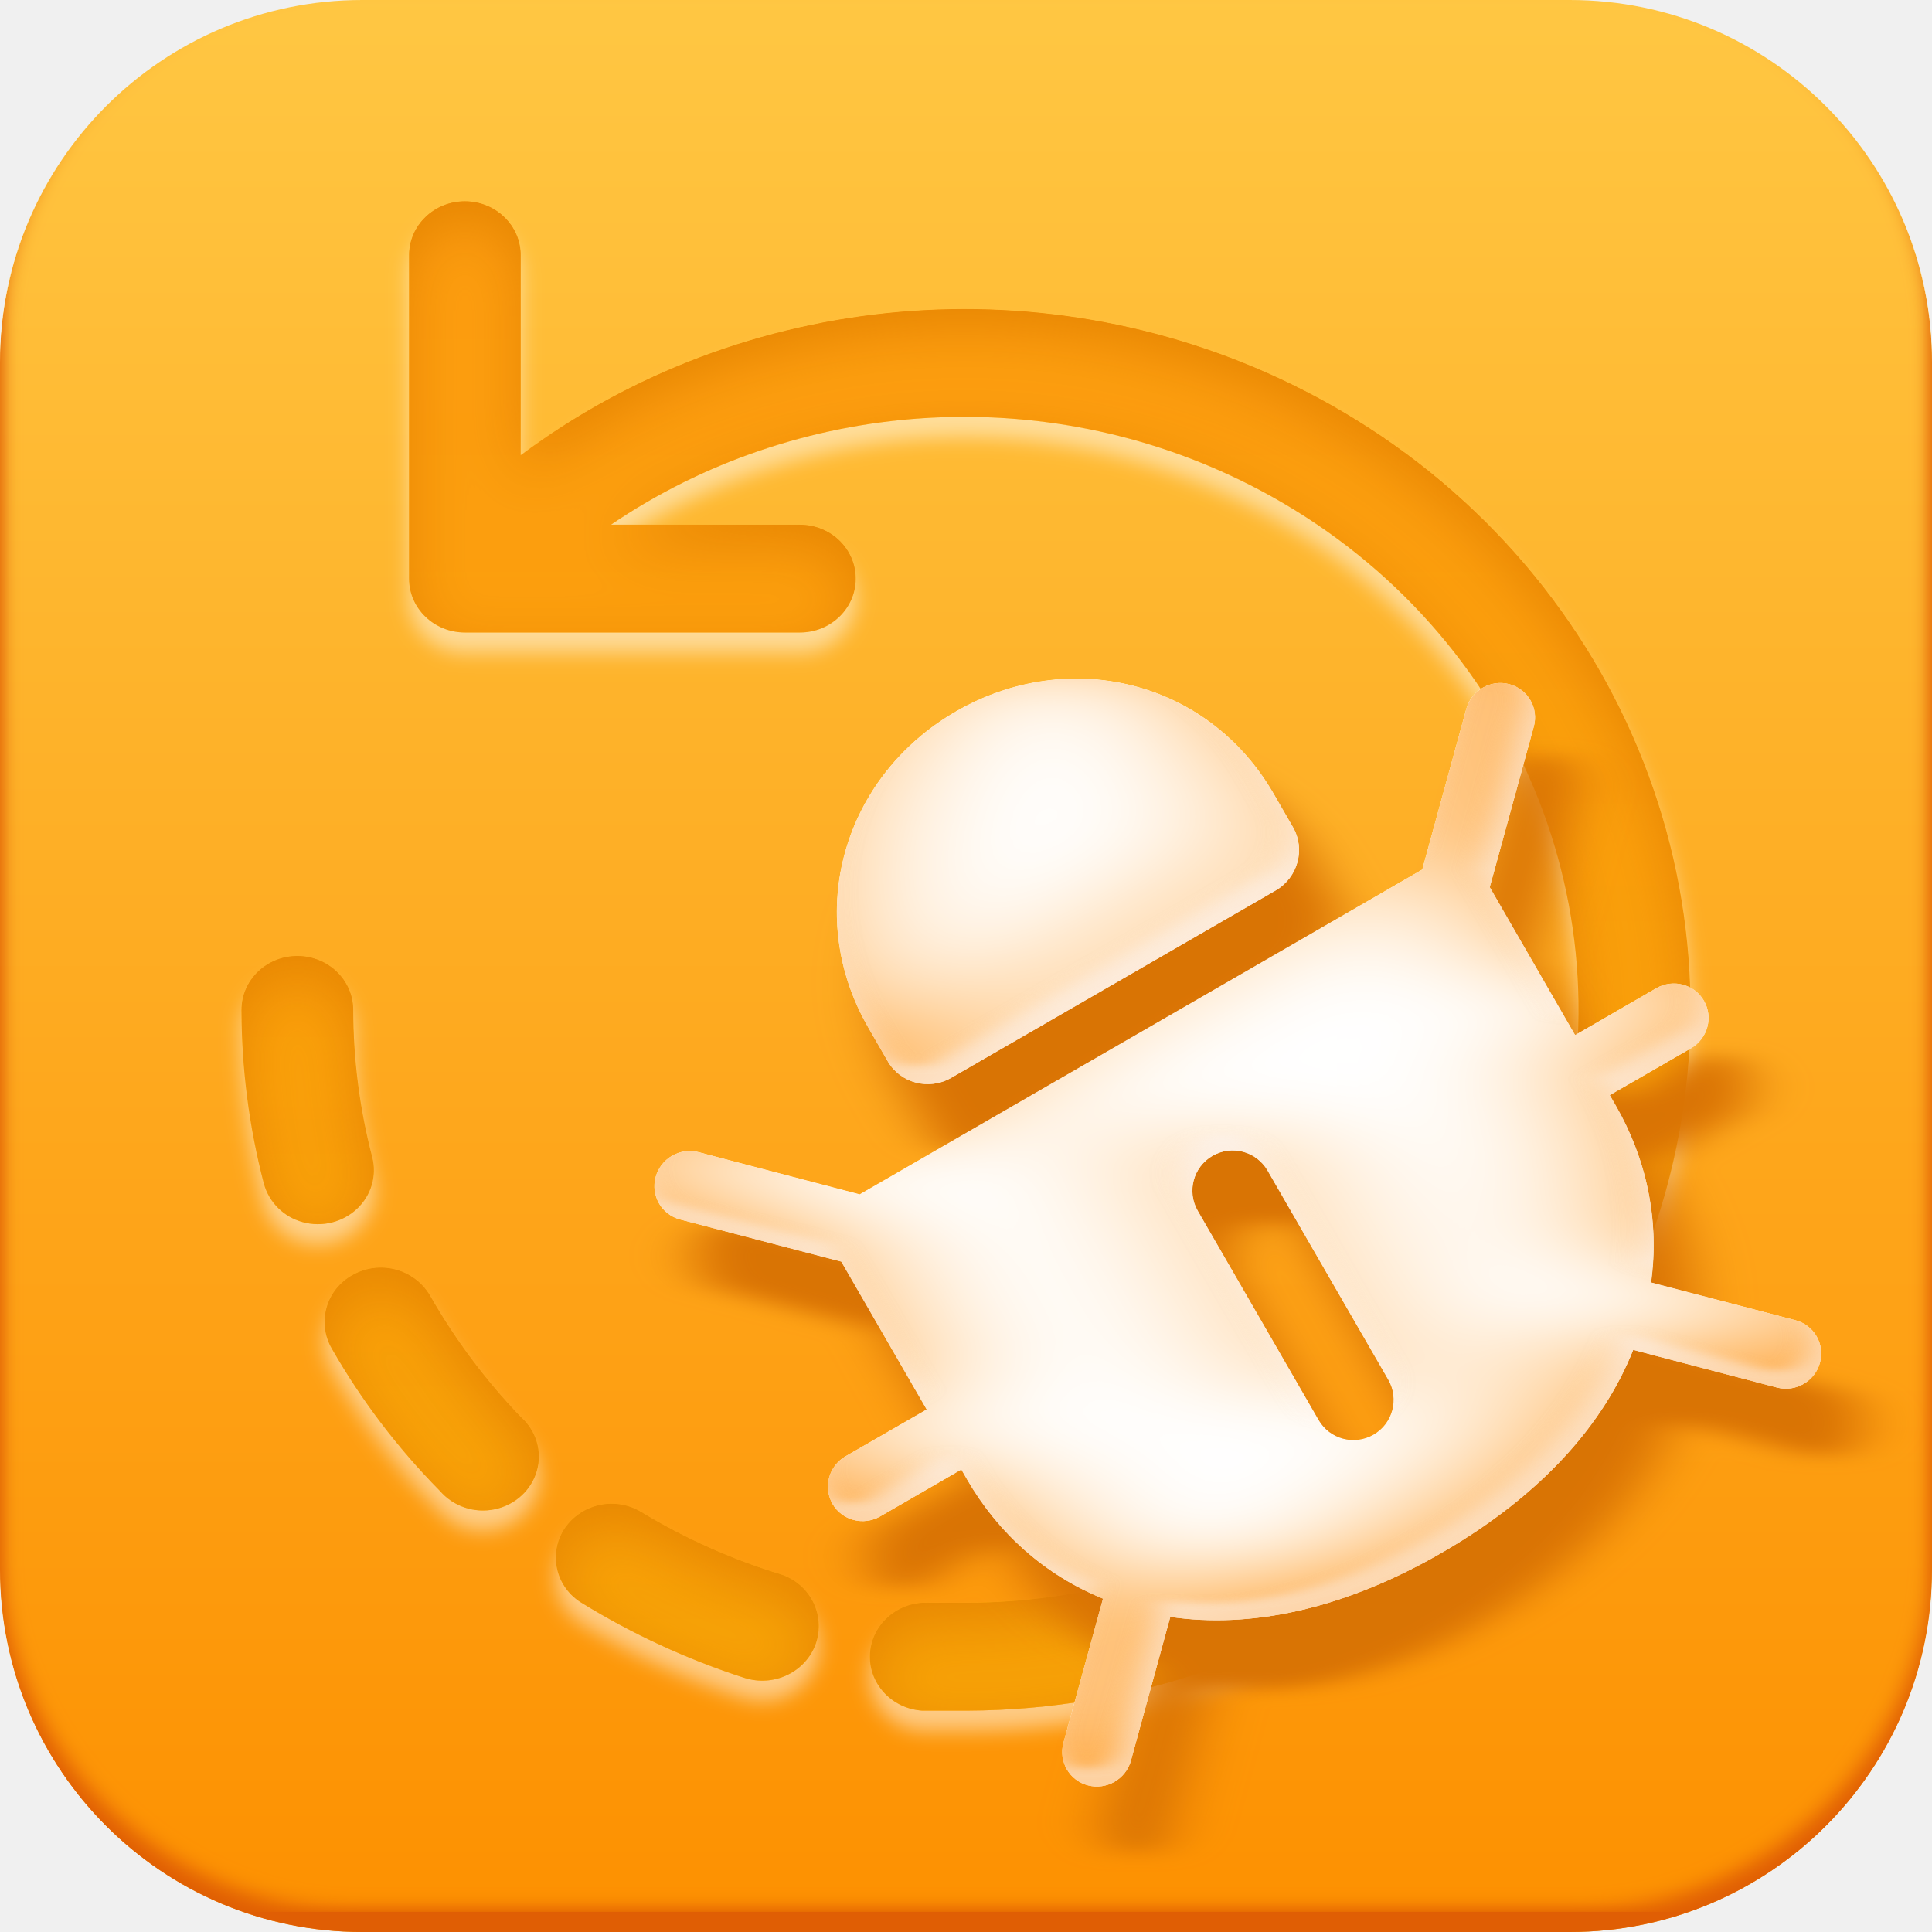
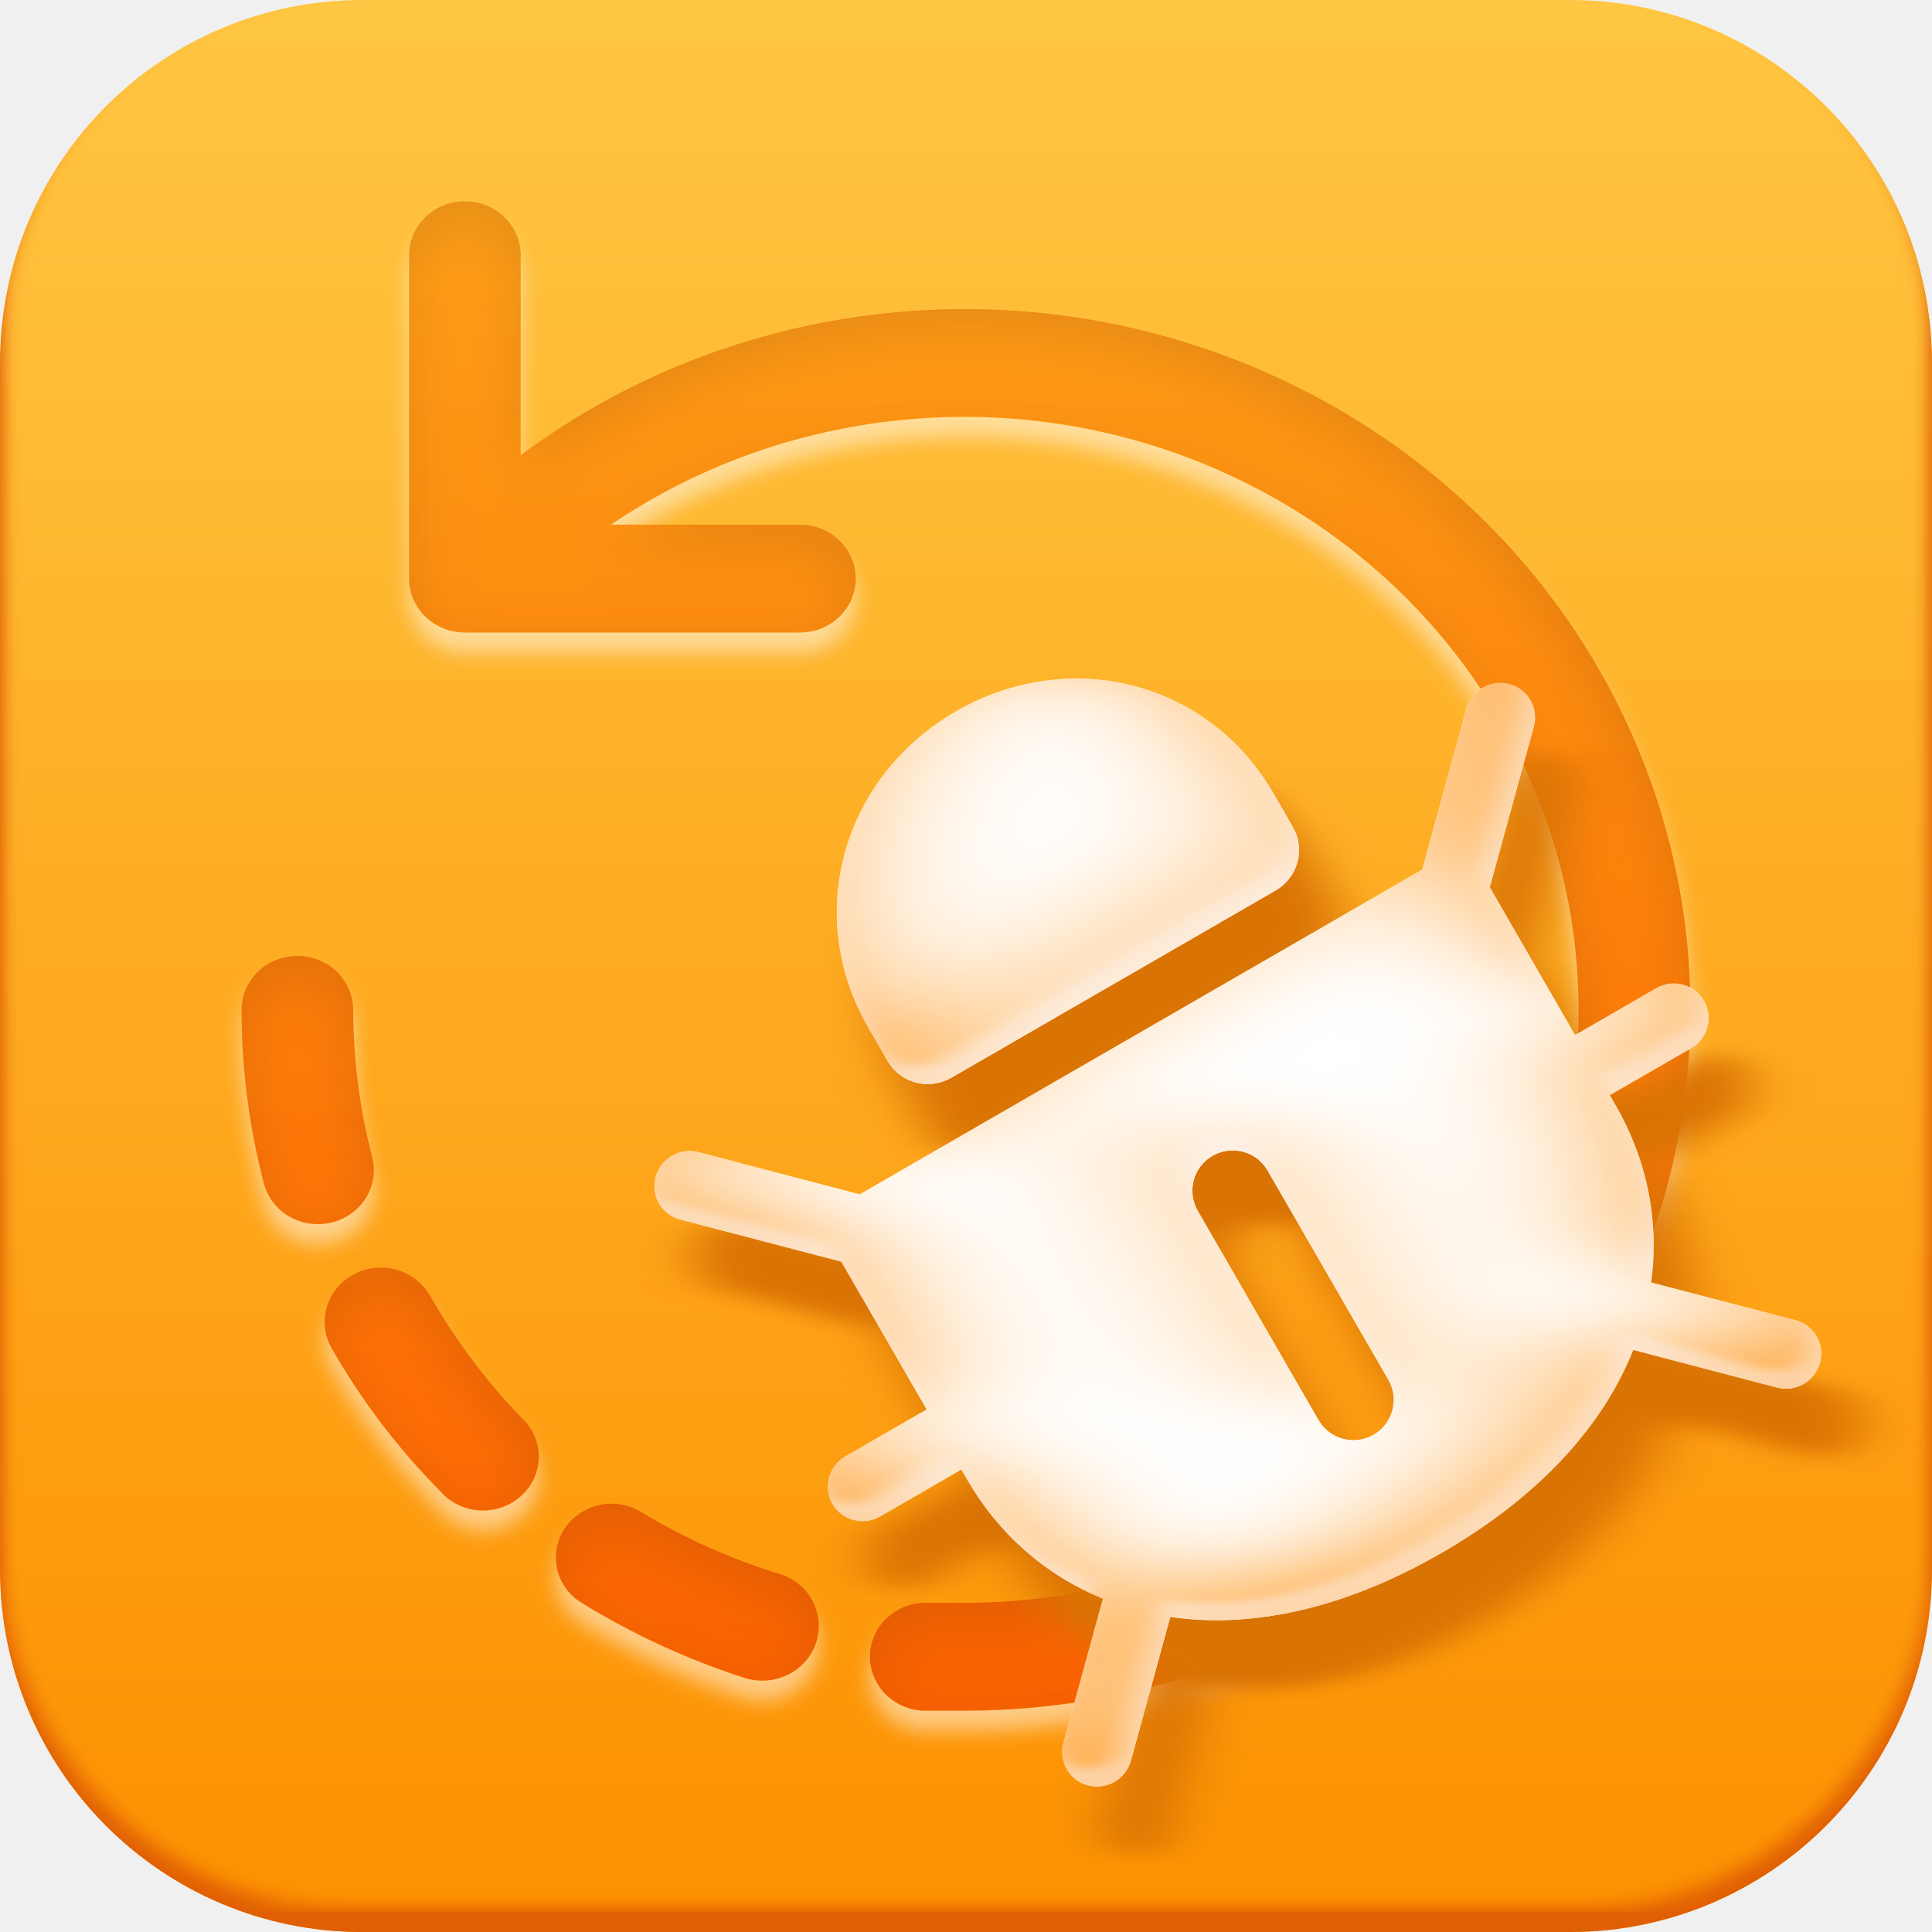
<svg xmlns="http://www.w3.org/2000/svg" xmlns:xlink="http://www.w3.org/1999/xlink" width="96px" height="96px" viewBox="0 0 96 96" version="1.1">
  <defs>
    <linearGradient x1="50%" y1="0%" x2="50%" y2="100%" id="linearGradient-1">
      <stop stop-color="#FFC743" offset="0%" />
      <stop stop-color="#FD9000" offset="100%" />
    </linearGradient>
    <path d="M18,0 L78,0 C87.941,-1.82615513e-15 96,8.059 96,18 L96,78 C96,87.941 87.941,96 78,96 L18,96 C8.059,96 1.21743675e-15,87.941 0,78 L0,18 C-1.21743675e-15,8.059 8.059,1.82615513e-15 18,0 Z" id="path-2" />
    <filter x="-1.0%" y="-1.0%" width="102.1%" height="102.1%" filterUnits="objectBoundingBox" id="filter-3">
      <feGaussianBlur stdDeviation="0.5" in="SourceAlpha" result="shadowBlurInner1" />
      <feOffset dx="0" dy="-1" in="shadowBlurInner1" result="shadowOffsetInner1" />
      <feComposite in="shadowOffsetInner1" in2="SourceAlpha" operator="arithmetic" k2="-1" k3="1" result="shadowInnerInner1" />
      <feColorMatrix values="0 0 0 0 0.877   0 0 0 0 0.37   0 0 0 0 0.014  0 0 0 1 0" type="matrix" in="shadowInnerInner1" />
    </filter>
    <linearGradient x1="50%" y1="0%" x2="50%" y2="100%" id="linearGradient-4">
-       <stop stop-color="#FD9405" offset="0%" />
-       <stop stop-color="#F5A405" offset="100%" />
+       <stop stop-color="#FFC743" offset="0%" />
+       <stop stop-color="#FD9000" offset="100%" />
    </linearGradient>
    <path d="M45.824,85 C44.293,84.903 43.132,83.626 43.231,82.148 C43.331,80.668 44.654,79.547 46.185,79.641 L48.072,79.641 L48.12,79.642 L48.496,79.638 C62.324,79.383 74.273,70.173 77.562,57.171 C80.887,44.036 74.523,30.402 62.125,24.106 C51.83,18.874 39.567,19.819 30.359,26.071 L39.749,26.072 C41.281,26.072 42.521,27.27 42.521,28.75 C42.521,30.23 41.281,31.428 39.749,31.428 L23.099,31.428 C21.567,31.428 20.325,30.23 20.325,28.75 L20.325,12.678 C20.325,11.198 21.567,10 23.099,10 C24.631,10 25.874,11.2 25.874,12.678 L25.873,22.619 C36.888,14.396 52.083,12.929 64.754,19.379 C79.397,26.836 86.902,42.957 82.957,58.478 C79.014,73.999 64.628,84.935 48.074,85 L45.824,85 Z M31.839,75.116 C34.013,76.432 36.343,77.476 38.778,78.222 C39.477,78.441 40.058,78.93 40.389,79.577 C40.721,80.225 40.775,80.977 40.539,81.664 C40.04,83.086 38.445,83.847 36.973,83.366 C34.14,82.45 31.43,81.2 28.899,79.643 C28.288,79.274 27.852,78.677 27.69,77.987 C27.528,77.296 27.653,76.57 28.038,75.972 C28.868,74.725 30.545,74.347 31.839,75.116 Z M21.352,64.347 C22.601,66.543 24.12,68.577 25.874,70.403 C26.639,71.08 26.951,72.114 26.675,73.081 C26.402,74.048 25.592,74.788 24.577,74.995 C23.566,75.207 22.519,74.852 21.851,74.072 C19.766,71.961 17.967,69.593 16.496,67.026 C16.129,66.405 16.033,65.662 16.229,64.968 C16.425,64.274 16.897,63.689 17.537,63.345 C18.873,62.603 20.563,63.047 21.352,64.347 Z M14.774,47.5 C16.308,47.5 17.551,48.7 17.551,50.178 C17.555,52.645 17.87,55.101 18.494,57.491 C18.735,58.418 18.448,59.401 17.736,60.068 C17.016,60.738 15.995,60.987 15.044,60.726 C14.098,60.473 13.36,59.74 13.109,58.803 C12.376,55.986 12.003,53.088 12,50.178 C12,48.698 13.243,47.5 14.774,47.5 Z" id="path-5" />
    <filter x="-2.8%" y="-1.3%" width="105.6%" height="105.3%" filterUnits="objectBoundingBox" id="filter-6">
      <feOffset dx="0" dy="1" in="SourceAlpha" result="shadowOffsetOuter1" />
      <feGaussianBlur stdDeviation="0.5" in="shadowOffsetOuter1" result="shadowBlurOuter1" />
      <feComposite in="shadowBlurOuter1" in2="SourceAlpha" operator="out" result="shadowBlurOuter1" />
      <feColorMatrix values="0 0 0 0 1   0 0 0 0 1   0 0 0 0 1  0 0 0 0.5 0" type="matrix" in="shadowBlurOuter1" />
    </filter>
    <filter x="-4.2%" y="-2.7%" width="108.3%" height="108.0%" filterUnits="objectBoundingBox" id="filter-7">
      <feGaussianBlur stdDeviation="1.5" in="SourceAlpha" result="shadowBlurInner1" />
      <feOffset dx="0" dy="1" in="shadowBlurInner1" result="shadowOffsetInner1" />
      <feComposite in="shadowOffsetInner1" in2="SourceAlpha" operator="arithmetic" k2="-1" k3="1" result="shadowInnerInner1" />
-       <feColorMatrix values="0 0 0 0 0.906   0 0 0 0 0.524   0 0 0 0 0.007  0 0 0 1 0" type="matrix" in="shadowInnerInner1" />
+       <feColorMatrix values="0 0 0 0 0   0 0 0 0 0   0 0 0 0 0  0 0 0 0.102 0" type="matrix" in="shadowInnerInner1" />
    </filter>
    <path d="M12.128,21.725 L18.012,27.541 L50.289,27.541 L56.173,21.725 C56.854,21.051 57.959,21.051 58.64,21.725 C59.321,22.398 59.321,23.49 58.64,24.163 L52.755,29.98 L52.755,38.461 L57.406,38.461 C58.37,38.461 59.151,39.233 59.151,40.185 C59.151,41.137 58.37,41.909 57.406,41.909 L52.755,41.909 L52.755,42.484 C52.755,45.538 51.804,48.514 49.879,50.996 L55.151,56.207 C55.833,56.881 55.833,57.972 55.151,58.646 C54.47,59.319 53.366,59.319 52.685,58.646 L47.433,53.454 C44.362,55.881 39.946,57.426 34.151,57.426 C28.365,57.426 23.952,55.873 20.879,53.443 L15.617,58.646 C14.935,59.319 13.831,59.319 13.15,58.646 C12.469,57.972 12.469,56.881 13.15,56.207 L18.433,50.985 C16.502,48.5 15.546,45.525 15.546,42.484 L15.546,41.909 L10.895,41.909 C9.932,41.909 9.151,41.137 9.151,40.185 C9.151,39.233 9.932,38.461 10.895,38.461 L15.546,38.461 L15.546,29.98 L9.661,24.163 C8.98,23.49 8.98,22.398 9.661,21.725 C10.343,21.051 11.447,21.051 12.128,21.725 Z M34.151,34.651 C33.046,34.651 32.151,35.546 32.151,36.651 L32.151,48.651 C32.151,49.755 33.046,50.651 34.151,50.651 C35.255,50.651 36.151,49.755 36.151,48.651 L36.151,36.651 C36.151,35.546 35.255,34.651 34.151,34.651 Z M34.151,9.151 C40.594,9.151 45.779,14.047 45.779,20.586 L45.779,22.502 C45.779,23.772 44.737,24.801 43.453,24.801 L24.848,24.801 C23.564,24.801 22.523,23.772 22.523,22.502 L22.523,20.586 C22.523,14.047 27.707,9.151 34.151,9.151 Z" id="path-8" />
    <filter x="-10.0%" y="-6.0%" width="120.0%" height="124.0%" filterUnits="objectBoundingBox" id="filter-9">
      <feOffset dx="0" dy="4" in="SourceAlpha" result="shadowOffsetOuter1" />
      <feGaussianBlur stdDeviation="1" in="shadowOffsetOuter1" result="shadowBlurOuter1" />
      <feColorMatrix values="0 0 0 0 0.852   0 0 0 0 0.453   0 0 0 0 0.015  0 0 0 1 0" type="matrix" in="shadowBlurOuter1" />
    </filter>
    <filter x="-14.0%" y="-10.0%" width="128.0%" height="132.0%" filterUnits="objectBoundingBox" id="filter-10">
      <feGaussianBlur stdDeviation="4" in="SourceAlpha" result="shadowBlurInner1" />
      <feOffset dx="0" dy="-2" in="shadowBlurInner1" result="shadowOffsetInner1" />
      <feComposite in="shadowOffsetInner1" in2="SourceAlpha" operator="arithmetic" k2="-1" k3="1" result="shadowInnerInner1" />
      <feColorMatrix values="0 0 0 0 1   0 0 0 0 0.679   0 0 0 0 0.295  0 0 0 1 0" type="matrix" in="shadowInnerInner1" result="shadowMatrixInner1" />
      <feGaussianBlur stdDeviation="0.5" in="SourceAlpha" result="shadowBlurInner2" />
      <feOffset dx="0" dy="-1" in="shadowBlurInner2" result="shadowOffsetInner2" />
      <feComposite in="shadowOffsetInner2" in2="SourceAlpha" operator="arithmetic" k2="-1" k3="1" result="shadowInnerInner2" />
      <feColorMatrix values="0 0 0 0 0.985   0 0 0 0 0.959   0 0 0 0 0.959  0 0 0 0.5 0" type="matrix" in="shadowInnerInner2" result="shadowMatrixInner2" />
      <feMerge>
        <feMergeNode in="shadowMatrixInner1" />
        <feMergeNode in="shadowMatrixInner2" />
      </feMerge>
    </filter>
  </defs>
  <g id="plugin/reversedebug" stroke="none" stroke-width="1" fill="none" fill-rule="evenodd">
    <g id="矩形" fill-rule="nonzero">
      <use fill="url(#linearGradient-1)" xlink:href="#path-2" />
      <use fill="black" fill-opacity="1" filter="url(#filter-3)" xlink:href="#path-2" />
    </g>
    <g id="形状结合" fill-rule="nonzero">
      <use fill="black" fill-opacity="1" filter="url(#filter-6)" xlink:href="#path-5" />
-       <use fill-opacity="0.8" fill="url(#linearGradient-4)" xlink:href="#path-5" />
+       <use fill-opacity="0.8" fill="url(#linearGradient-4)" style="mix-blend-mode: multiply;" xlink:href="#path-5" />
      <use fill="black" fill-opacity="1" filter="url(#filter-7)" xlink:href="#path-5" />
    </g>
    <g id="编组" transform="translate(25.8494, 22.8494)" fill-rule="nonzero">
      <g id="形状结合" transform="translate(34.1506, 34.1506) rotate(-30) translate(-34.1506, -34.1506)">
        <use fill="black" fill-opacity="1" filter="url(#filter-9)" xlink:href="#path-8" />
        <use fill="#FFFFFF" xlink:href="#path-8" />
        <use fill="black" fill-opacity="1" filter="url(#filter-10)" xlink:href="#path-8" />
      </g>
    </g>
  </g>
</svg>
